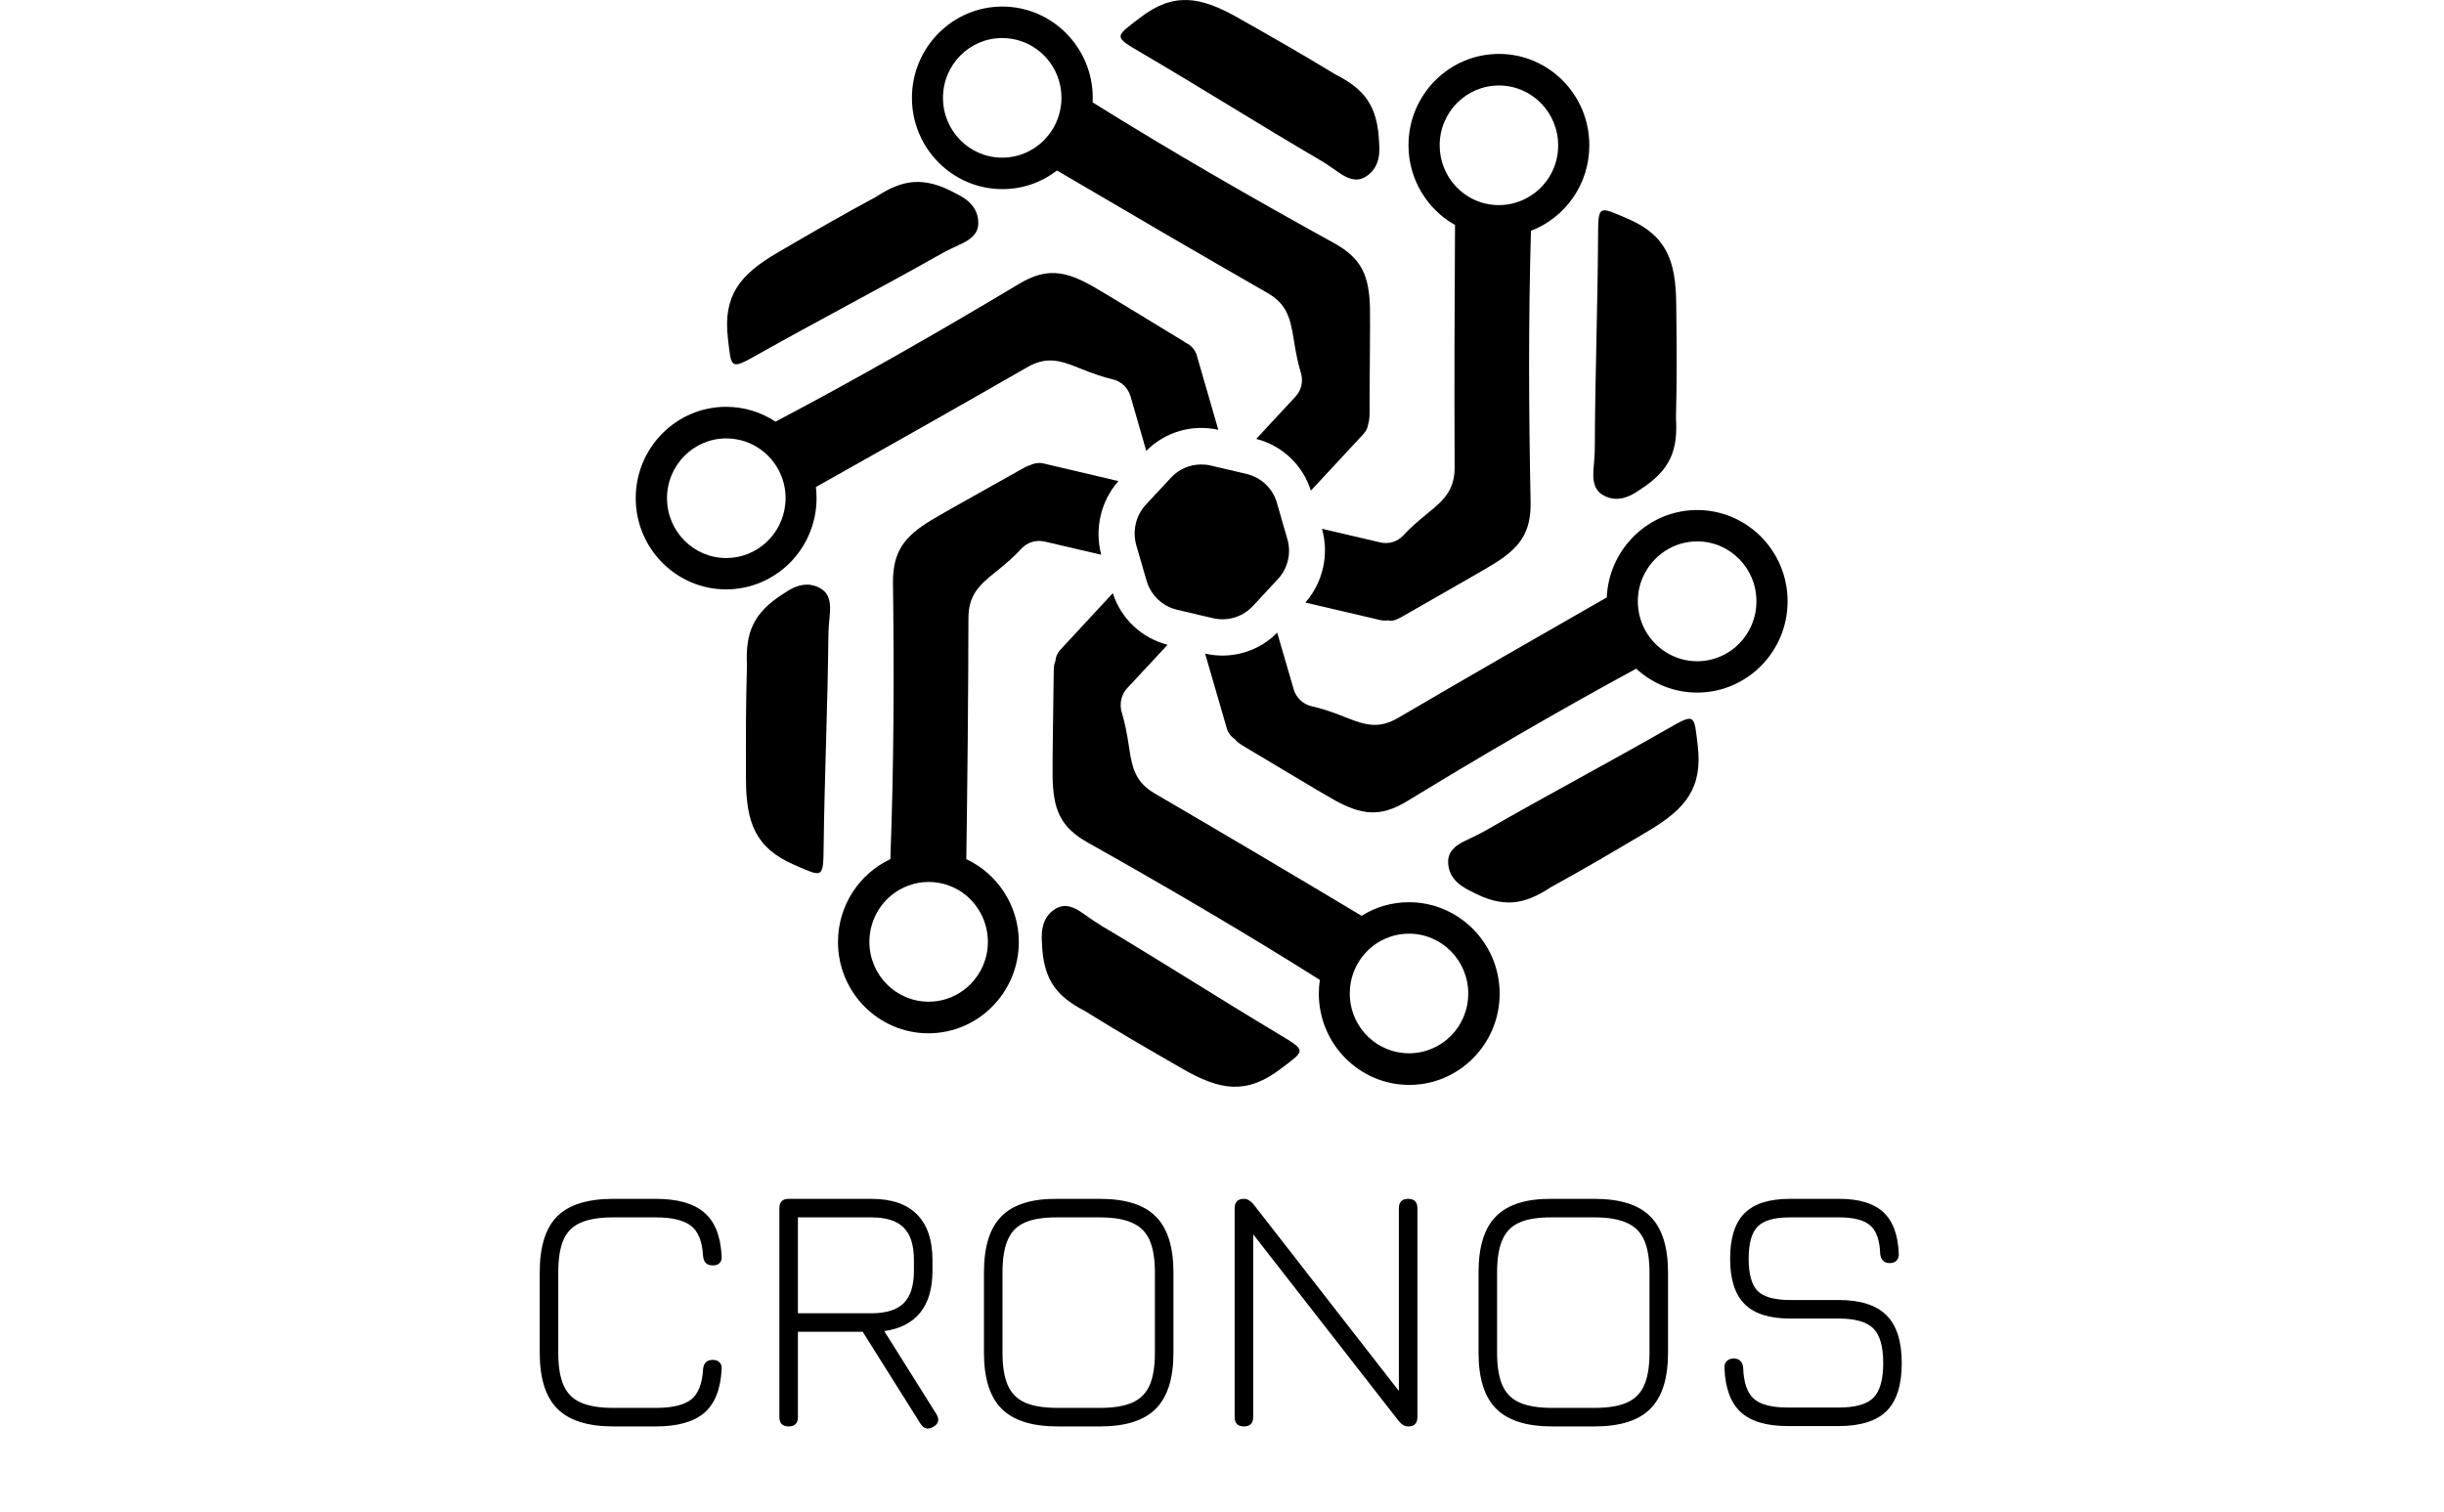
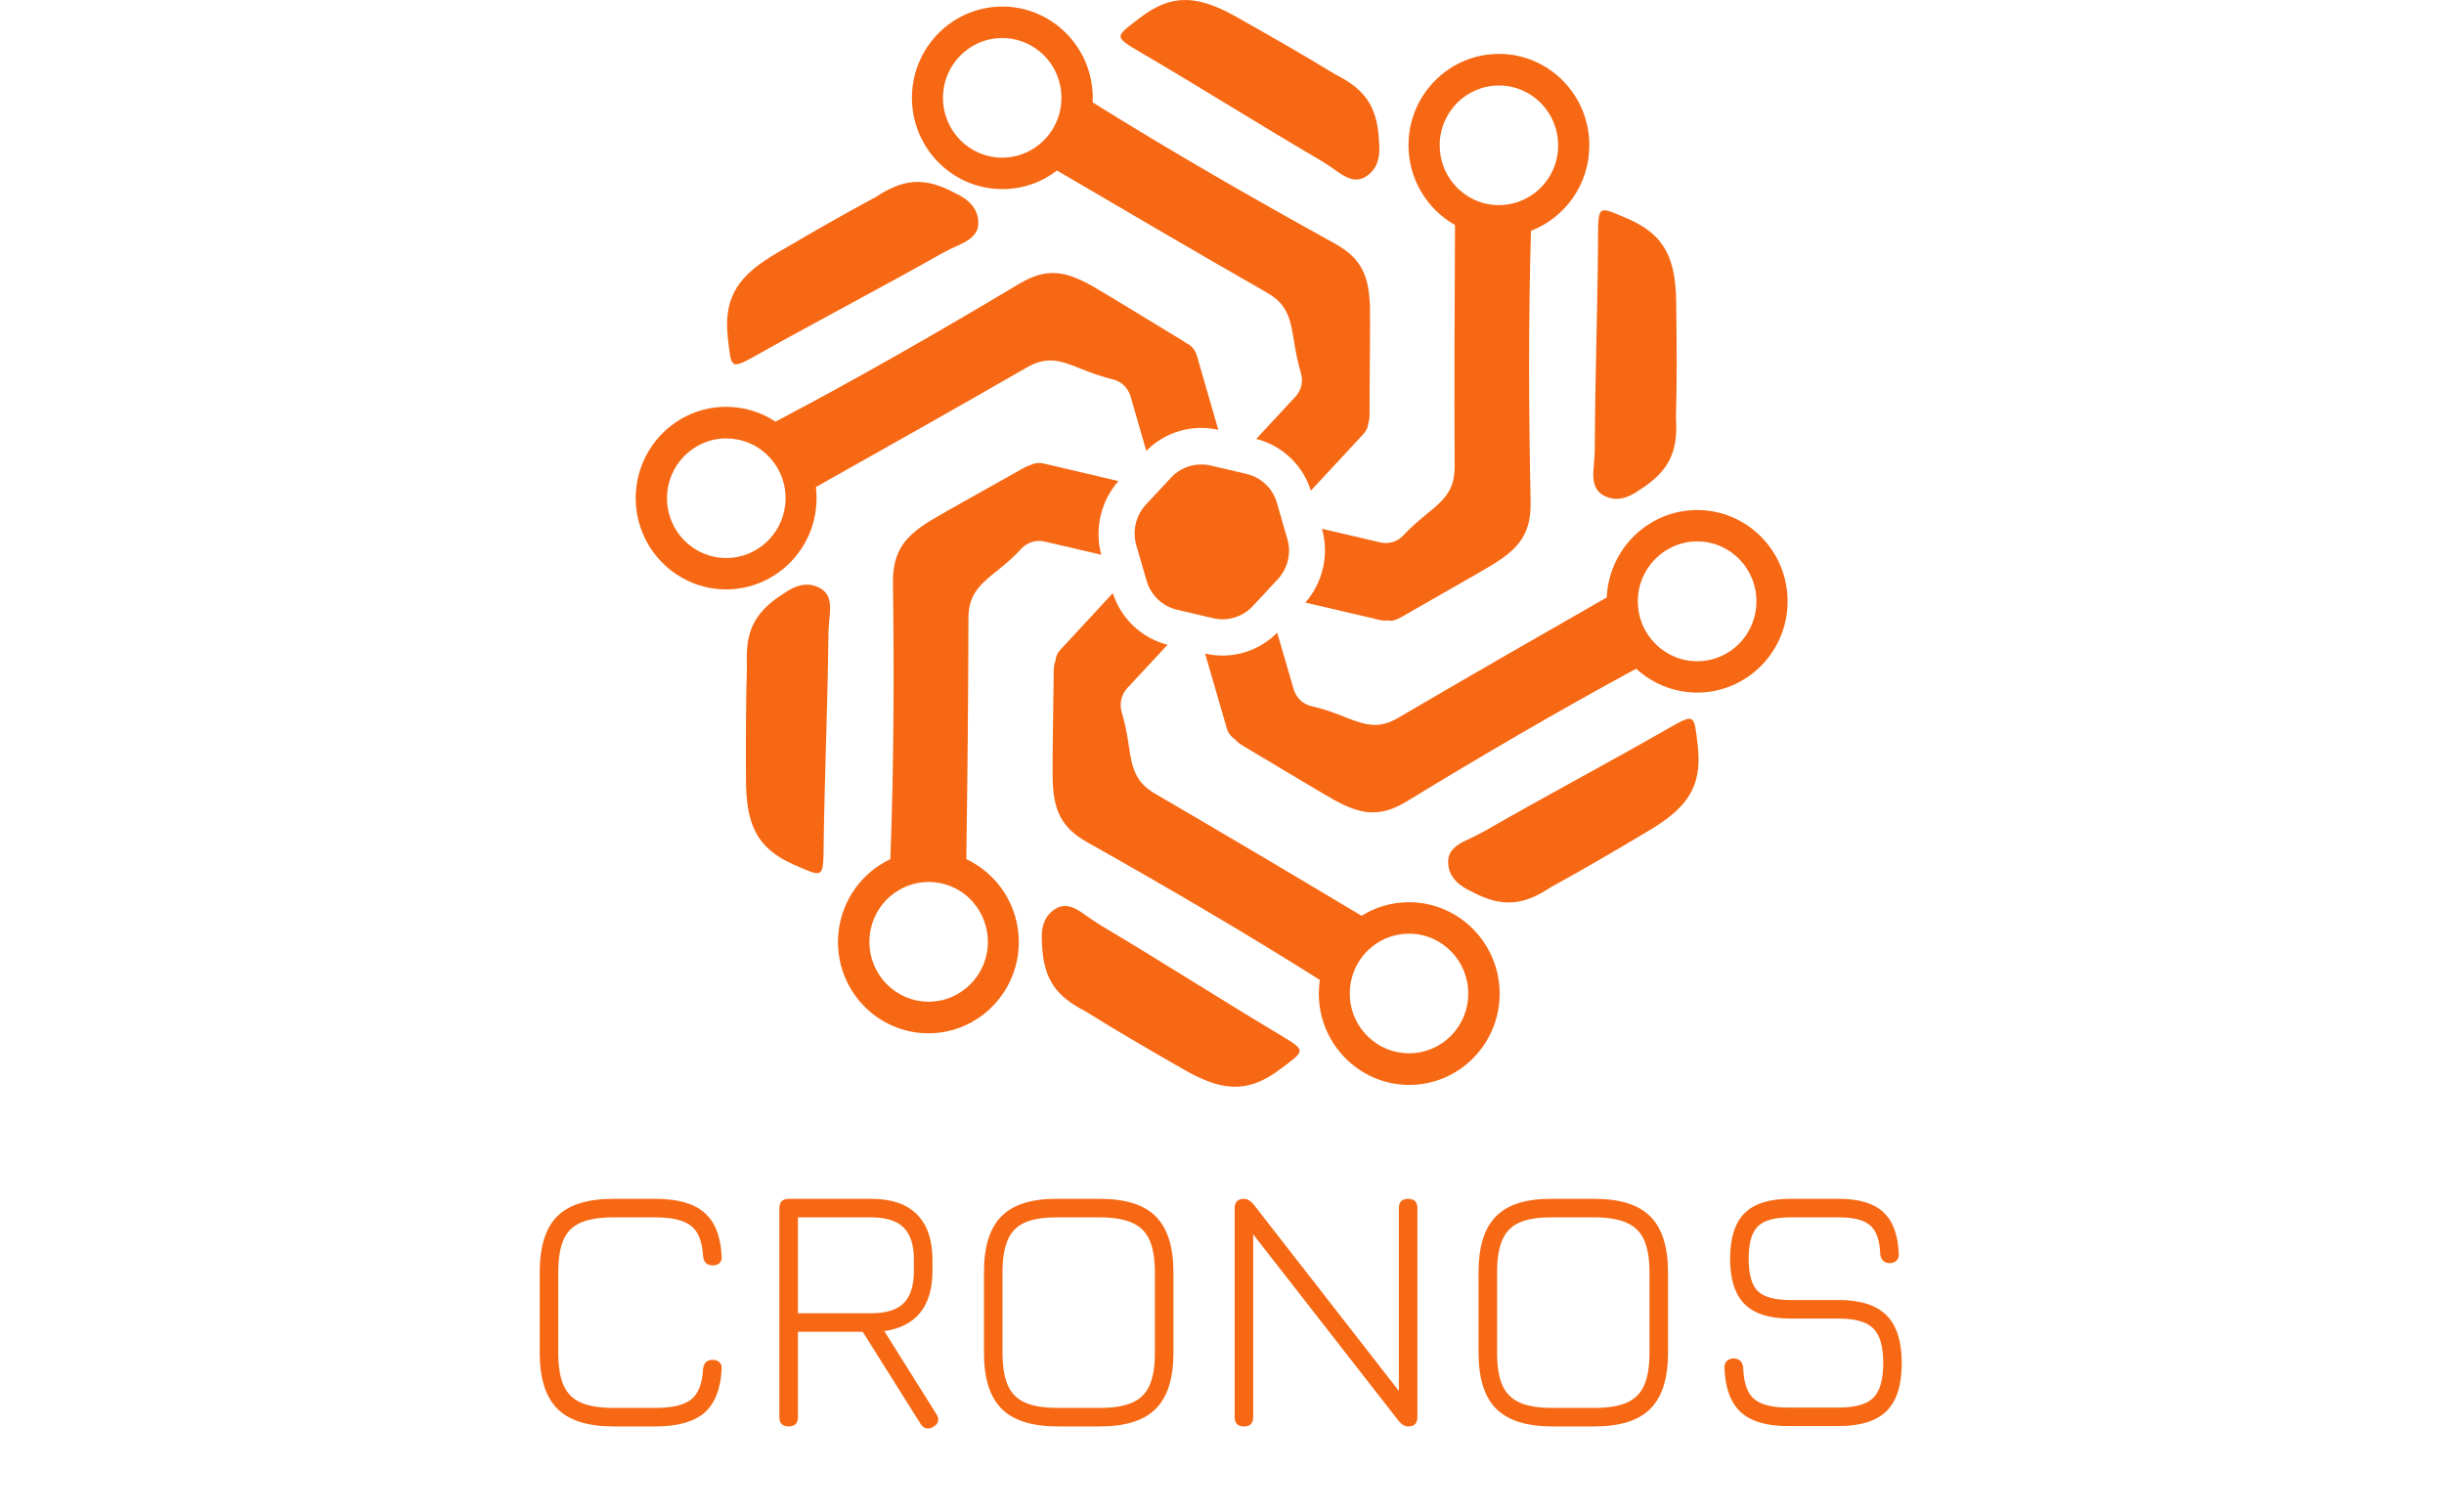
<svg xmlns="http://www.w3.org/2000/svg" width="173" height="107" viewBox="0 0 173 107" fill="none">
-   <path d="M43.417 100.993C41.609 100.993 40.288 100.576 39.455 99.743C38.621 98.91 38.205 97.589 38.205 95.781V90.093C38.205 88.268 38.617 86.943 39.442 86.118C40.276 85.293 41.592 84.881 43.392 84.881H46.417C47.951 84.881 49.092 85.201 49.842 85.843C50.592 86.477 51.005 87.497 51.08 88.906C51.105 89.131 51.059 89.302 50.942 89.418C50.834 89.535 50.672 89.593 50.455 89.593C50.038 89.593 49.809 89.372 49.767 88.931C49.709 87.897 49.426 87.185 48.917 86.793C48.409 86.393 47.576 86.193 46.417 86.193H43.392C42.434 86.193 41.672 86.318 41.105 86.568C40.538 86.81 40.13 87.218 39.88 87.793C39.638 88.36 39.517 89.126 39.517 90.093V95.781C39.517 96.747 39.642 97.514 39.892 98.081C40.142 98.647 40.551 99.056 41.117 99.306C41.684 99.556 42.451 99.681 43.417 99.681H46.417C47.576 99.681 48.409 99.485 48.917 99.093C49.426 98.693 49.709 97.977 49.767 96.943C49.809 96.501 50.038 96.281 50.455 96.281C50.672 96.281 50.834 96.343 50.942 96.468C51.059 96.585 51.105 96.751 51.08 96.968C51.005 98.376 50.592 99.401 49.842 100.043C49.092 100.676 47.951 100.993 46.417 100.993H43.417ZM66.068 101.018C65.885 101.126 65.718 101.164 65.568 101.131C65.418 101.097 65.285 100.993 65.168 100.818L61.068 94.293H56.481V100.331C56.481 100.772 56.264 100.993 55.831 100.993C55.389 100.993 55.168 100.772 55.168 100.331V85.543C55.168 85.102 55.389 84.881 55.831 84.881H61.681C63.106 84.881 64.181 85.247 64.906 85.981C65.639 86.714 66.006 87.793 66.006 89.218V89.968C66.006 91.227 65.718 92.214 65.143 92.931C64.568 93.647 63.718 94.085 62.593 94.243L66.281 100.118C66.514 100.501 66.443 100.801 66.068 101.018ZM56.481 92.981H61.681C62.731 92.981 63.493 92.743 63.968 92.268C64.452 91.785 64.693 91.018 64.693 89.968V89.218C64.693 88.16 64.452 87.393 63.968 86.918C63.493 86.435 62.731 86.193 61.681 86.193H56.481V92.981ZM74.863 100.993C73.054 100.993 71.734 100.576 70.9 99.743C70.067 98.91 69.65 97.589 69.65 95.781V90.081C69.65 88.256 70.067 86.931 70.9 86.106C71.734 85.272 73.046 84.864 74.838 84.881H77.863C79.671 84.881 80.988 85.297 81.813 86.131C82.646 86.964 83.063 88.285 83.063 90.093V95.781C83.063 97.589 82.646 98.91 81.813 99.743C80.988 100.576 79.671 100.993 77.863 100.993H74.863ZM74.863 99.681H77.863C78.821 99.681 79.584 99.556 80.15 99.306C80.717 99.056 81.125 98.647 81.375 98.081C81.625 97.514 81.75 96.747 81.75 95.781V90.093C81.75 89.135 81.625 88.372 81.375 87.806C81.125 87.239 80.717 86.831 80.15 86.581C79.584 86.322 78.821 86.193 77.863 86.193H74.838C73.879 86.185 73.117 86.306 72.55 86.556C71.992 86.797 71.588 87.206 71.338 87.781C71.088 88.347 70.963 89.114 70.963 90.081V95.781C70.963 96.747 71.088 97.514 71.338 98.081C71.588 98.647 71.996 99.056 72.563 99.306C73.129 99.556 73.896 99.681 74.863 99.681ZM88.057 100.993C87.616 100.993 87.395 100.772 87.395 100.331V85.543C87.395 85.102 87.616 84.881 88.057 84.881C88.291 84.881 88.516 85.01 88.732 85.268L99.32 98.868H99.02V85.543C99.02 85.102 99.241 84.881 99.682 84.881C100.116 84.881 100.332 85.102 100.332 85.543V100.331C100.332 100.772 100.116 100.993 99.682 100.993C99.441 100.993 99.216 100.864 99.007 100.606L88.407 87.006H88.707V100.331C88.707 100.772 88.491 100.993 88.057 100.993ZM109.872 100.993C108.064 100.993 106.743 100.576 105.91 99.743C105.077 98.91 104.66 97.589 104.66 95.781V90.081C104.66 88.256 105.077 86.931 105.91 86.106C106.743 85.272 108.056 84.864 109.847 84.881H112.872C114.681 84.881 115.997 85.297 116.822 86.131C117.656 86.964 118.072 88.285 118.072 90.093V95.781C118.072 97.589 117.656 98.91 116.822 99.743C115.997 100.576 114.681 100.993 112.872 100.993H109.872ZM109.872 99.681H112.872C113.831 99.681 114.593 99.556 115.16 99.306C115.727 99.056 116.135 98.647 116.385 98.081C116.635 97.514 116.76 96.747 116.76 95.781V90.093C116.76 89.135 116.635 88.372 116.385 87.806C116.135 87.239 115.727 86.831 115.16 86.581C114.593 86.322 113.831 86.193 112.872 86.193H109.847C108.889 86.185 108.127 86.306 107.56 86.556C107.002 86.797 106.597 87.206 106.347 87.781C106.097 88.347 105.972 89.114 105.972 90.081V95.781C105.972 96.747 106.097 97.514 106.347 98.081C106.597 98.647 107.006 99.056 107.572 99.306C108.139 99.556 108.906 99.681 109.872 99.681ZM126.542 100.968C125.05 100.968 123.942 100.639 123.217 99.981C122.5 99.314 122.117 98.268 122.067 96.843C122.059 96.643 122.113 96.485 122.23 96.368C122.355 96.243 122.517 96.181 122.717 96.181C122.917 96.181 123.075 96.239 123.192 96.356C123.309 96.472 123.375 96.631 123.392 96.831C123.425 97.881 123.675 98.614 124.142 99.031C124.609 99.447 125.409 99.656 126.542 99.656H130.142C131.325 99.656 132.146 99.427 132.605 98.968C133.071 98.501 133.305 97.685 133.305 96.518C133.305 95.335 133.071 94.514 132.605 94.056C132.146 93.589 131.325 93.356 130.142 93.356H126.717C125.25 93.356 124.175 93.014 123.492 92.331C122.809 91.647 122.467 90.576 122.467 89.118C122.467 87.66 122.805 86.589 123.48 85.906C124.163 85.222 125.234 84.881 126.692 84.881H130.192C131.592 84.881 132.63 85.193 133.305 85.818C133.988 86.443 134.355 87.427 134.405 88.768C134.421 88.968 134.367 89.131 134.242 89.256C134.125 89.372 133.963 89.431 133.755 89.431C133.563 89.431 133.409 89.372 133.292 89.256C133.175 89.139 133.109 88.981 133.092 88.781C133.059 87.822 132.825 87.151 132.392 86.768C131.959 86.385 131.225 86.193 130.192 86.193H126.692C125.6 86.193 124.842 86.41 124.417 86.843C123.992 87.268 123.78 88.026 123.78 89.118C123.78 90.21 123.992 90.972 124.417 91.406C124.85 91.831 125.617 92.043 126.717 92.043H130.142C131.692 92.043 132.825 92.406 133.542 93.131C134.259 93.847 134.617 94.977 134.617 96.518C134.617 98.06 134.259 99.189 133.542 99.906C132.825 100.614 131.692 100.968 130.142 100.968H126.542Z" fill="black" />
-   <path d="M97.618 10.056C97.724 11.135 97.494 12.044 96.612 12.543C95.958 12.918 95.314 12.605 94.714 12.178C94.282 11.875 93.849 11.572 93.39 11.304C89.197 8.853 84.987 6.196 80.803 3.745C78.79 2.569 78.914 2.622 80.671 1.276C83.071 -0.578 84.952 -0.257 87.617 1.249C90.23 2.729 92.181 3.843 94.529 5.27C96.488 6.268 97.512 7.4 97.618 10.056L97.618 10.056Z" fill="black" />
-   <path d="M116.076 34.676C115.202 35.309 114.301 35.558 113.437 35.032C112.792 34.64 112.739 33.918 112.801 33.187C112.846 32.652 112.89 32.126 112.89 31.591C112.907 26.698 113.093 21.688 113.119 16.812C113.128 14.468 113.146 14.601 115.176 15.466C117.965 16.651 118.627 18.452 118.653 21.536C118.688 24.558 118.706 26.822 118.635 29.585C118.768 31.805 118.309 33.258 116.076 34.676L116.076 34.676Z" fill="black" />
-   <path d="M104.123 63.103C103.152 62.649 102.49 61.989 102.508 60.973C102.526 60.215 103.117 59.805 103.77 59.503C104.247 59.28 104.723 59.048 105.183 58.789C109.393 56.365 113.789 54.038 117.991 51.631C120.012 50.472 119.907 50.553 120.171 52.754C120.542 55.785 119.324 57.256 116.694 58.825C114.116 60.358 112.174 61.499 109.774 62.819C107.928 64.031 106.444 64.351 104.123 63.103H104.123Z" fill="black" />
-   <path d="M73.758 66.785C73.661 65.706 73.899 64.797 74.782 64.307C75.444 63.942 76.079 64.254 76.68 64.682C77.112 64.994 77.545 65.288 77.995 65.564C82.17 68.042 86.363 70.734 90.52 73.221C92.524 74.416 92.401 74.362 90.635 75.69C88.216 77.526 86.345 77.197 83.688 75.664C81.084 74.166 79.142 73.043 76.812 71.59C74.861 70.582 73.846 69.441 73.758 66.785L73.758 66.785Z" fill="black" />
-   <path d="M55.478 42.022C56.352 41.398 57.253 41.157 58.117 41.683C58.762 42.075 58.805 42.797 58.735 43.529C58.682 44.063 58.638 44.589 58.638 45.124C58.585 50.017 58.365 55.027 58.302 59.903C58.276 62.247 58.258 62.114 56.237 61.24C53.456 60.037 52.812 58.227 52.803 55.143C52.794 52.121 52.794 49.857 52.874 47.094C52.768 44.883 53.245 43.421 55.478 42.022L55.478 42.022Z" fill="black" />
-   <path d="M67.65 13.694C68.621 14.148 69.274 14.816 69.248 15.842C69.23 16.6 68.63 17.001 67.968 17.303C67.491 17.526 67.015 17.749 66.555 18.008C62.327 20.397 57.914 22.697 53.694 25.068C51.664 26.209 51.779 26.128 51.522 23.927C51.178 20.896 52.405 19.425 55.044 17.883C57.64 16.368 59.582 15.245 62 13.943C63.846 12.74 65.337 12.428 67.65 13.694H67.65Z" fill="black" />
-   <path d="M106.101 3.817C102.571 3.817 99.701 6.714 99.701 10.28C99.701 12.704 101.034 14.826 102.994 15.931C102.958 21.636 102.941 27.332 102.967 33.036C102.976 34.596 102.34 35.31 101.096 36.308C100.372 36.896 99.789 37.413 99.331 37.912C98.916 38.358 98.289 38.545 97.698 38.402L93.576 37.439C94.097 39.258 93.646 41.245 92.401 42.663L97.698 43.902C97.892 43.947 98.077 43.947 98.263 43.92C98.51 44.018 98.855 43.885 99.278 43.644C100.576 42.886 104.831 40.489 105.678 39.962C107.559 38.803 108.397 37.743 108.344 35.479C108.212 29.105 108.185 22.714 108.37 16.341C110.789 15.414 112.501 13.052 112.501 10.297C112.51 6.713 109.633 3.816 106.101 3.816L106.101 3.817ZM108.387 13.836C107.734 14.264 106.948 14.522 106.101 14.522C104.874 14.522 103.78 13.996 103.011 13.149C102.323 12.392 101.908 11.384 101.908 10.288C101.908 7.944 103.788 6.053 106.101 6.053C108.423 6.053 110.294 7.952 110.294 10.288C110.303 11.768 109.544 13.078 108.387 13.836V13.836Z" fill="black" />
-   <path d="M90.46 40.997L89.745 41.764L89.578 41.951L88.686 42.905C87.971 43.68 86.894 44.01 85.879 43.77L84.837 43.529L84.66 43.484L83.319 43.172C82.286 42.931 81.465 42.147 81.165 41.122L80.882 40.159L80.829 39.964L80.432 38.6C80.15 37.593 80.397 36.505 81.103 35.739L81.818 34.972L81.986 34.793L82.886 33.822C83.442 33.215 84.228 32.886 85.031 32.886C85.251 32.886 85.473 32.904 85.684 32.957L86.717 33.198L86.911 33.243L88.235 33.555C89.267 33.795 90.097 34.58 90.388 35.605L90.671 36.585L90.724 36.781L91.121 38.145C91.422 39.143 91.166 40.239 90.46 40.997L90.46 40.997Z" fill="black" />
-   <path d="M120.136 36.111C116.703 36.111 113.887 38.857 113.736 42.298C108.811 45.114 103.894 47.94 98.995 50.81C97.662 51.595 96.736 51.39 95.261 50.792C94.335 50.418 93.558 50.159 92.869 50.008C92.243 49.874 91.748 49.41 91.572 48.795L90.407 44.793C89.374 45.845 87.971 46.416 86.532 46.416C86.126 46.416 85.702 46.371 85.304 46.273L86.84 51.568C86.937 51.898 87.149 52.166 87.414 52.335C87.538 52.513 87.767 52.674 88.067 52.852C89.365 53.618 93.54 56.141 94.414 56.622C96.348 57.692 97.671 57.897 99.596 56.729C104.927 53.475 110.33 50.32 115.82 47.343C116.958 48.395 118.477 49.036 120.136 49.036C123.667 49.036 126.536 46.14 126.536 42.574C126.536 39.008 123.668 36.111 120.136 36.111L120.136 36.111ZM120.136 46.817C119.324 46.817 118.565 46.585 117.921 46.175C116.73 45.426 115.935 44.098 115.935 42.574C115.935 41.95 116.067 41.353 116.314 40.818C116.976 39.356 118.441 38.331 120.136 38.331C122.457 38.331 124.329 40.23 124.329 42.565C124.338 44.919 122.458 46.817 120.136 46.817L120.136 46.817Z" fill="black" />
-   <path d="M99.737 63.879C98.509 63.879 97.362 64.226 96.382 64.841C91.527 61.935 86.655 59.047 81.765 56.195C80.432 55.419 80.15 54.501 79.92 52.905C79.779 51.925 79.611 51.123 79.408 50.454C79.223 49.848 79.364 49.188 79.788 48.725L82.648 45.65C80.82 45.187 79.346 43.804 78.772 41.995L75.065 45.998C74.853 46.22 74.729 46.497 74.712 46.782V46.791C74.615 46.987 74.588 47.272 74.588 47.62C74.58 49.135 74.483 54.056 74.509 55.063C74.562 57.292 75.038 58.558 76.998 59.654C82.542 62.774 88.041 65.983 93.425 69.379C93.38 69.7 93.354 70.021 93.354 70.351C93.354 73.916 96.232 76.814 99.754 76.814C103.284 76.814 106.154 73.917 106.154 70.351C106.153 66.784 103.267 63.879 99.736 63.879L99.737 63.879ZM99.737 74.575C97.521 74.575 95.702 72.836 95.553 70.635C95.544 70.537 95.544 70.439 95.544 70.341C95.544 68.353 96.894 66.686 98.722 66.231C99.048 66.151 99.384 66.106 99.737 66.106C102.058 66.106 103.93 68.005 103.93 70.341C103.938 72.685 102.058 74.575 99.737 74.575L99.737 74.575Z" fill="black" />
-   <path d="M79.169 34.062L73.864 32.814C73.538 32.742 73.211 32.787 72.938 32.929C72.77 32.974 72.567 33.072 72.346 33.197C71.039 33.946 66.767 36.308 65.911 36.834C64.03 37.983 63.183 39.035 63.21 41.299C63.298 47.806 63.271 54.322 63.024 60.83C60.835 61.856 59.317 64.102 59.317 66.696C59.317 70.261 62.185 73.159 65.717 73.159C69.247 73.159 72.117 70.262 72.117 66.696C72.117 64.102 70.59 61.856 68.401 60.83C68.48 55.143 68.542 49.456 68.551 43.77C68.56 42.21 69.204 41.506 70.449 40.516C71.217 39.91 71.835 39.366 72.303 38.84C72.718 38.395 73.345 38.207 73.936 38.341L77.952 39.277C77.466 37.459 77.916 35.472 79.169 34.063L79.169 34.062ZM69.927 66.686C69.927 69.031 68.047 70.921 65.734 70.921C63.413 70.921 61.541 69.022 61.541 66.686C61.541 65.367 62.141 64.182 63.076 63.406C63.8 62.809 64.727 62.444 65.733 62.444C66.739 62.444 67.667 62.8 68.39 63.397C69.326 64.182 69.927 65.368 69.927 66.686L69.927 66.686Z" fill="black" />
-   <path d="M84.713 25.157C84.598 24.756 84.307 24.444 83.962 24.284H83.954C83.856 24.212 83.751 24.141 83.627 24.07C82.339 23.294 78.181 20.736 77.307 20.246C75.374 19.167 74.058 18.945 72.126 20.104C66.468 23.491 60.73 26.78 54.895 29.856C53.889 29.187 52.689 28.804 51.4 28.804C47.869 28.804 45 31.701 45 35.267C45 38.832 47.869 41.729 51.4 41.729C54.931 41.729 57.8 38.833 57.8 35.267C57.8 34.999 57.782 34.74 57.756 34.482C62.743 31.683 67.713 28.875 72.674 26.022C74.015 25.247 74.942 25.461 76.407 26.067C77.325 26.442 78.093 26.7 78.773 26.861C79.382 27.003 79.85 27.467 80.027 28.064L81.139 31.923C82.472 30.577 84.396 30.015 86.24 30.434L84.713 25.157ZM51.408 39.509C49.087 39.509 47.215 37.61 47.215 35.274C47.215 32.939 49.095 31.04 51.408 31.04C51.876 31.04 52.335 31.12 52.758 31.262C54.418 31.833 55.61 33.411 55.61 35.274C55.61 35.425 55.601 35.568 55.583 35.719C55.363 37.85 53.571 39.509 51.408 39.509L51.408 39.509Z" fill="black" />
-   <path d="M96.975 21.795C96.913 19.567 96.419 18.31 94.45 17.223C88.677 14.04 82.94 10.742 77.343 7.248C77.352 7.141 77.352 7.034 77.352 6.927C77.352 3.362 74.474 0.464 70.952 0.464C67.421 0.464 64.552 3.361 64.552 6.927C64.552 10.492 67.42 13.39 70.952 13.39C72.408 13.39 73.75 12.9 74.818 12.071C79.761 14.977 84.713 17.874 89.691 20.726C91.033 21.492 91.324 22.411 91.572 23.997C91.722 24.96 91.881 25.736 92.083 26.404C92.269 27.002 92.118 27.643 91.686 28.098L88.924 31.075C90.751 31.538 92.225 32.929 92.79 34.738L96.506 30.736C96.709 30.513 96.823 30.263 96.858 29.987V29.979C96.92 29.783 96.946 29.533 96.946 29.239C96.938 27.723 97.001 22.803 96.974 21.795L96.975 21.795ZM72.647 10.796C72.126 11.028 71.552 11.162 70.943 11.162C68.622 11.162 66.75 9.263 66.75 6.927C66.75 4.583 68.63 2.693 70.943 2.693C72.982 2.693 74.685 4.163 75.057 6.107C75.11 6.374 75.136 6.65 75.136 6.927C75.135 8.648 74.112 10.136 72.647 10.796L72.647 10.796Z" fill="black" />
+   <path d="M43.417 100.993C41.609 100.993 40.288 100.576 39.455 99.743C38.621 98.91 38.205 97.589 38.205 95.781V90.093C38.205 88.268 38.617 86.943 39.442 86.118C40.276 85.293 41.592 84.881 43.392 84.881H46.417C47.951 84.881 49.092 85.201 49.842 85.843C50.592 86.477 51.005 87.497 51.08 88.906C51.105 89.131 51.059 89.302 50.942 89.418C50.834 89.535 50.672 89.593 50.455 89.593C50.038 89.593 49.809 89.372 49.767 88.931C49.709 87.897 49.426 87.185 48.917 86.793C48.409 86.393 47.576 86.193 46.417 86.193H43.392C42.434 86.193 41.672 86.318 41.105 86.568C40.538 86.81 40.13 87.218 39.88 87.793C39.638 88.36 39.517 89.126 39.517 90.093V95.781C39.517 96.747 39.642 97.514 39.892 98.081C40.142 98.647 40.551 99.056 41.117 99.306C41.684 99.556 42.451 99.681 43.417 99.681H46.417C47.576 99.681 48.409 99.485 48.917 99.093C49.426 98.693 49.709 97.977 49.767 96.943C49.809 96.501 50.038 96.281 50.455 96.281C50.672 96.281 50.834 96.343 50.942 96.468C51.059 96.585 51.105 96.751 51.08 96.968C51.005 98.376 50.592 99.401 49.842 100.043C49.092 100.676 47.951 100.993 46.417 100.993H43.417ZM66.068 101.018C65.885 101.126 65.718 101.164 65.568 101.131C65.418 101.097 65.285 100.993 65.168 100.818L61.068 94.293H56.481V100.331C56.481 100.772 56.264 100.993 55.831 100.993C55.389 100.993 55.168 100.772 55.168 100.331V85.543C55.168 85.102 55.389 84.881 55.831 84.881H61.681C63.106 84.881 64.181 85.247 64.906 85.981C65.639 86.714 66.006 87.793 66.006 89.218V89.968C66.006 91.227 65.718 92.214 65.143 92.931C64.568 93.647 63.718 94.085 62.593 94.243L66.281 100.118C66.514 100.501 66.443 100.801 66.068 101.018ZM56.481 92.981H61.681C62.731 92.981 63.493 92.743 63.968 92.268C64.452 91.785 64.693 91.018 64.693 89.968V89.218C64.693 88.16 64.452 87.393 63.968 86.918C63.493 86.435 62.731 86.193 61.681 86.193H56.481V92.981ZM74.863 100.993C73.054 100.993 71.734 100.576 70.9 99.743C70.067 98.91 69.65 97.589 69.65 95.781V90.081C69.65 88.256 70.067 86.931 70.9 86.106C71.734 85.272 73.046 84.864 74.838 84.881H77.863C79.671 84.881 80.988 85.297 81.813 86.131C82.646 86.964 83.063 88.285 83.063 90.093V95.781C83.063 97.589 82.646 98.91 81.813 99.743C80.988 100.576 79.671 100.993 77.863 100.993H74.863ZM74.863 99.681H77.863C78.821 99.681 79.584 99.556 80.15 99.306C80.717 99.056 81.125 98.647 81.375 98.081C81.625 97.514 81.75 96.747 81.75 95.781V90.093C81.75 89.135 81.625 88.372 81.375 87.806C81.125 87.239 80.717 86.831 80.15 86.581C79.584 86.322 78.821 86.193 77.863 86.193H74.838C73.879 86.185 73.117 86.306 72.55 86.556C71.992 86.797 71.588 87.206 71.338 87.781C71.088 88.347 70.963 89.114 70.963 90.081V95.781C70.963 96.747 71.088 97.514 71.338 98.081C71.588 98.647 71.996 99.056 72.563 99.306C73.129 99.556 73.896 99.681 74.863 99.681ZM88.057 100.993C87.616 100.993 87.395 100.772 87.395 100.331V85.543C87.395 85.102 87.616 84.881 88.057 84.881C88.291 84.881 88.516 85.01 88.732 85.268L99.32 98.868H99.02V85.543C99.02 85.102 99.241 84.881 99.682 84.881C100.116 84.881 100.332 85.102 100.332 85.543V100.331C100.332 100.772 100.116 100.993 99.682 100.993C99.441 100.993 99.216 100.864 99.007 100.606L88.407 87.006H88.707V100.331C88.707 100.772 88.491 100.993 88.057 100.993ZM109.872 100.993C108.064 100.993 106.743 100.576 105.91 99.743C105.077 98.91 104.66 97.589 104.66 95.781V90.081C104.66 88.256 105.077 86.931 105.91 86.106C106.743 85.272 108.056 84.864 109.847 84.881H112.872C114.681 84.881 115.997 85.297 116.822 86.131C117.656 86.964 118.072 88.285 118.072 90.093V95.781C118.072 97.589 117.656 98.91 116.822 99.743C115.997 100.576 114.681 100.993 112.872 100.993H109.872ZM109.872 99.681H112.872C113.831 99.681 114.593 99.556 115.16 99.306C115.727 99.056 116.135 98.647 116.385 98.081C116.635 97.514 116.76 96.747 116.76 95.781V90.093C116.76 89.135 116.635 88.372 116.385 87.806C116.135 87.239 115.727 86.831 115.16 86.581C114.593 86.322 113.831 86.193 112.872 86.193H109.847C108.889 86.185 108.127 86.306 107.56 86.556C107.002 86.797 106.597 87.206 106.347 87.781C106.097 88.347 105.972 89.114 105.972 90.081V95.781C105.972 96.747 106.097 97.514 106.347 98.081C106.597 98.647 107.006 99.056 107.572 99.306C108.139 99.556 108.906 99.681 109.872 99.681ZM126.542 100.968C125.05 100.968 123.942 100.639 123.217 99.981C122.5 99.314 122.117 98.268 122.067 96.843C122.059 96.643 122.113 96.485 122.23 96.368C122.355 96.243 122.517 96.181 122.717 96.181C122.917 96.181 123.075 96.239 123.192 96.356C123.309 96.472 123.375 96.631 123.392 96.831C123.425 97.881 123.675 98.614 124.142 99.031C124.609 99.447 125.409 99.656 126.542 99.656H130.142C131.325 99.656 132.146 99.427 132.605 98.968C133.071 98.501 133.305 97.685 133.305 96.518C133.305 95.335 133.071 94.514 132.605 94.056C132.146 93.589 131.325 93.356 130.142 93.356H126.717C125.25 93.356 124.175 93.014 123.492 92.331C122.809 91.647 122.467 90.576 122.467 89.118C122.467 87.66 122.805 86.589 123.48 85.906C124.163 85.222 125.234 84.881 126.692 84.881H130.192C131.592 84.881 132.63 85.193 133.305 85.818C133.988 86.443 134.355 87.427 134.405 88.768C134.421 88.968 134.367 89.131 134.242 89.256C134.125 89.372 133.963 89.431 133.755 89.431C133.563 89.431 133.409 89.372 133.292 89.256C133.175 89.139 133.109 88.981 133.092 88.781C133.059 87.822 132.825 87.151 132.392 86.768C131.959 86.385 131.225 86.193 130.192 86.193H126.692C125.6 86.193 124.842 86.41 124.417 86.843C123.992 87.268 123.78 88.026 123.78 89.118C123.78 90.21 123.992 90.972 124.417 91.406C124.85 91.831 125.617 92.043 126.717 92.043H130.142C131.692 92.043 132.825 92.406 133.542 93.131C134.259 93.847 134.617 94.977 134.617 96.518C134.617 98.06 134.259 99.189 133.542 99.906C132.825 100.614 131.692 100.968 130.142 100.968H126.542Z" fill="#F66813" />
+   <path d="M97.618 10.056C97.724 11.135 97.494 12.044 96.612 12.543C95.958 12.918 95.314 12.605 94.714 12.178C94.282 11.875 93.849 11.572 93.39 11.304C89.197 8.853 84.987 6.196 80.803 3.745C78.79 2.569 78.914 2.622 80.671 1.276C83.071 -0.578 84.952 -0.257 87.617 1.249C90.23 2.729 92.181 3.843 94.529 5.27C96.488 6.268 97.512 7.4 97.618 10.056L97.618 10.056Z" fill="#F66813" />
+   <path d="M116.076 34.676C115.202 35.309 114.301 35.558 113.437 35.032C112.792 34.64 112.739 33.918 112.801 33.187C112.846 32.652 112.89 32.126 112.89 31.591C112.907 26.698 113.093 21.688 113.119 16.812C113.128 14.468 113.146 14.601 115.176 15.466C117.965 16.651 118.627 18.452 118.653 21.536C118.688 24.558 118.706 26.822 118.635 29.585C118.768 31.805 118.309 33.258 116.076 34.676L116.076 34.676Z" fill="#F66813" />
+   <path d="M104.123 63.103C103.152 62.649 102.49 61.989 102.508 60.973C102.526 60.215 103.117 59.805 103.77 59.503C104.247 59.28 104.723 59.048 105.183 58.789C109.393 56.365 113.789 54.038 117.991 51.631C120.013 50.472 119.907 50.553 120.171 52.754C120.542 55.785 119.324 57.256 116.694 58.825C114.116 60.358 112.174 61.499 109.774 62.819C107.928 64.031 106.445 64.351 104.123 63.103H104.123Z" fill="#F66813" />
+   <path d="M73.758 66.785C73.661 65.706 73.899 64.797 74.782 64.307C75.444 63.942 76.079 64.254 76.68 64.682C77.112 64.994 77.545 65.288 77.995 65.564C82.17 68.042 86.363 70.734 90.521 73.221C92.524 74.416 92.401 74.362 90.635 75.69C88.216 77.526 86.345 77.197 83.689 75.664C81.085 74.166 79.143 73.043 76.812 71.59C74.861 70.582 73.846 69.441 73.758 66.785L73.758 66.785Z" fill="#F66813" />
+   <path d="M55.478 42.022C56.352 41.398 57.252 41.157 58.117 41.683C58.762 42.075 58.805 42.797 58.735 43.529C58.682 44.063 58.638 44.589 58.638 45.124C58.585 50.017 58.364 55.027 58.302 59.903C58.276 62.247 58.258 62.114 56.237 61.24C53.456 60.037 52.812 58.227 52.803 55.143C52.794 52.121 52.794 49.857 52.873 47.094C52.768 44.883 53.245 43.421 55.478 42.022L55.478 42.022Z" fill="#F66813" />
+   <path d="M67.65 13.694C68.621 14.148 69.274 14.816 69.248 15.842C69.23 16.6 68.63 17.001 67.968 17.303C67.491 17.526 67.014 17.749 66.555 18.008C62.327 20.397 57.913 22.697 53.694 25.068C51.664 26.209 51.778 26.128 51.522 23.927C51.178 20.896 52.405 19.425 55.044 17.883C57.639 16.368 59.581 15.245 62 13.943C63.845 12.74 65.337 12.428 67.65 13.694H67.65Z" fill="#F66813" />
+   <path d="M106.101 3.817C102.571 3.817 99.701 6.714 99.701 10.28C99.701 12.704 101.034 14.826 102.994 15.931C102.959 21.636 102.941 27.332 102.967 33.036C102.976 34.596 102.34 35.31 101.096 36.308C100.372 36.896 99.79 37.413 99.331 37.912C98.916 38.358 98.289 38.545 97.698 38.402L93.576 37.439C94.097 39.258 93.647 41.245 92.401 42.663L97.698 43.902C97.892 43.947 98.077 43.947 98.263 43.92C98.51 44.018 98.855 43.885 99.279 43.644C100.576 42.886 104.831 40.489 105.679 39.962C107.559 38.803 108.397 37.743 108.344 35.479C108.212 29.105 108.185 22.714 108.37 16.341C110.789 15.414 112.501 13.052 112.501 10.297C112.51 6.713 109.633 3.816 106.101 3.816L106.101 3.817ZM108.388 13.836C107.734 14.264 106.949 14.522 106.101 14.522C104.874 14.522 103.78 13.996 103.012 13.149C102.323 12.392 101.908 11.384 101.908 10.288C101.908 7.944 103.789 6.053 106.101 6.053C108.423 6.053 110.294 7.952 110.294 10.288C110.303 11.768 109.544 13.078 108.388 13.836V13.836Z" fill="#F66813" />
+   <path d="M90.46 40.997L89.745 41.764L89.578 41.951L88.686 42.905C87.971 43.68 86.894 44.01 85.879 43.77L84.837 43.529L84.66 43.484L83.319 43.172C82.286 42.931 81.465 42.147 81.165 41.122L80.882 40.159L80.829 39.964L80.432 38.6C80.15 37.593 80.397 36.505 81.103 35.739L81.818 34.972L81.986 34.793L82.886 33.822C83.442 33.215 84.228 32.886 85.031 32.886C85.251 32.886 85.473 32.904 85.684 32.957L86.717 33.198L86.911 33.243L88.235 33.555C89.267 33.795 90.097 34.58 90.388 35.605L90.671 36.585L90.724 36.781L91.121 38.145C91.422 39.143 91.166 40.239 90.46 40.997L90.46 40.997Z" fill="#F66813" />
+   <path d="M120.136 36.111C116.702 36.111 113.887 38.857 113.736 42.298C108.811 45.114 103.894 47.94 98.995 50.81C97.662 51.595 96.735 51.39 95.261 50.792C94.335 50.418 93.558 50.159 92.869 50.008C92.242 49.874 91.748 49.41 91.572 48.795L90.407 44.793C89.374 45.845 87.97 46.416 86.531 46.416C86.126 46.416 85.701 46.371 85.304 46.273L86.84 51.568C86.937 51.898 87.149 52.166 87.414 52.335C87.538 52.513 87.767 52.674 88.067 52.852C89.364 53.618 93.54 56.141 94.414 56.622C96.347 57.692 97.671 57.897 99.595 56.729C104.927 53.475 110.329 50.32 115.82 47.343C116.958 48.395 118.477 49.036 120.136 49.036C123.667 49.036 126.536 46.14 126.536 42.574C126.536 39.008 123.667 36.111 120.136 36.111L120.136 36.111ZM120.136 46.817C119.324 46.817 118.565 46.585 117.921 46.175C116.729 45.426 115.934 44.098 115.934 42.574C115.934 41.95 116.067 41.353 116.314 40.818C116.976 39.356 118.441 38.331 120.136 38.331C122.457 38.331 124.329 40.23 124.329 42.565C124.338 44.919 122.458 46.817 120.136 46.817L120.136 46.817Z" fill="#F66813" />
+   <path d="M99.736 63.879C98.509 63.879 97.362 64.226 96.382 64.841C91.527 61.935 86.655 59.047 81.765 56.195C80.431 55.419 80.15 54.501 79.92 52.905C79.779 51.925 79.611 51.123 79.408 50.454C79.223 49.848 79.364 49.188 79.787 48.725L82.648 45.65C80.82 45.187 79.346 43.804 78.772 41.995L75.065 45.998C74.853 46.22 74.729 46.497 74.712 46.782V46.791C74.615 46.987 74.588 47.272 74.588 47.62C74.58 49.135 74.482 54.056 74.509 55.063C74.562 57.292 75.038 58.558 76.998 59.654C82.542 62.774 88.041 65.983 93.424 69.379C93.38 69.7 93.354 70.021 93.354 70.351C93.354 73.916 96.232 76.814 99.754 76.814C103.284 76.814 106.154 73.917 106.154 70.351C106.153 66.784 103.266 63.879 99.736 63.879L99.736 63.879ZM99.736 74.575C97.521 74.575 95.702 72.836 95.552 70.635C95.544 70.537 95.544 70.439 95.544 70.341C95.544 68.353 96.894 66.686 98.722 66.231C99.048 66.151 99.383 66.106 99.737 66.106C102.058 66.106 103.93 68.005 103.93 70.341C103.938 72.685 102.058 74.575 99.736 74.575L99.736 74.575Z" fill="#F66813" />
+   <path d="M79.169 34.062L73.864 32.814C73.538 32.742 73.211 32.787 72.938 32.929C72.77 32.974 72.567 33.072 72.346 33.197C71.039 33.946 66.767 36.308 65.911 36.834C64.03 37.983 63.183 39.035 63.21 41.299C63.298 47.806 63.271 54.322 63.024 60.83C60.835 61.856 59.317 64.102 59.317 66.696C59.317 70.261 62.185 73.159 65.717 73.159C69.247 73.159 72.117 70.262 72.117 66.696C72.117 64.102 70.59 61.856 68.401 60.83C68.48 55.143 68.542 49.456 68.551 43.77C68.56 42.21 69.204 41.506 70.449 40.516C71.217 39.91 71.835 39.366 72.303 38.84C72.718 38.395 73.345 38.207 73.936 38.341L77.952 39.277C77.466 37.459 77.916 35.472 79.169 34.063L79.169 34.062ZM69.927 66.686C69.927 69.031 68.047 70.921 65.734 70.921C63.413 70.921 61.541 69.022 61.541 66.686C61.541 65.367 62.141 64.182 63.076 63.406C63.8 62.809 64.727 62.444 65.733 62.444C66.739 62.444 67.667 62.8 68.39 63.397C69.326 64.182 69.927 65.368 69.927 66.686L69.927 66.686Z" fill="#F66813" />
+   <path d="M84.713 25.157C84.598 24.756 84.307 24.444 83.962 24.284H83.954C83.856 24.212 83.751 24.141 83.627 24.07C82.339 23.294 78.181 20.736 77.307 20.246C75.374 19.167 74.058 18.945 72.126 20.104C66.468 23.491 60.73 26.78 54.895 29.856C53.889 29.187 52.689 28.804 51.4 28.804C47.869 28.804 45 31.701 45 35.267C45 38.832 47.869 41.729 51.4 41.729C54.931 41.729 57.8 38.833 57.8 35.267C57.8 34.999 57.782 34.74 57.756 34.482C62.743 31.683 67.713 28.875 72.674 26.022C74.015 25.247 74.942 25.461 76.407 26.067C77.325 26.442 78.093 26.7 78.773 26.861C79.382 27.003 79.85 27.467 80.027 28.064L81.139 31.923C82.472 30.577 84.396 30.015 86.24 30.434L84.713 25.157ZM51.408 39.509C49.087 39.509 47.215 37.61 47.215 35.274C47.215 32.939 49.095 31.04 51.408 31.04C51.876 31.04 52.335 31.12 52.758 31.262C54.418 31.833 55.61 33.411 55.61 35.274C55.61 35.425 55.601 35.568 55.583 35.719C55.363 37.85 53.571 39.509 51.408 39.509L51.408 39.509Z" fill="#F66813" />
+   <path d="M96.975 21.795C96.913 19.567 96.419 18.31 94.45 17.223C88.677 14.04 82.94 10.742 77.343 7.248C77.352 7.141 77.352 7.034 77.352 6.927C77.352 3.362 74.474 0.464 70.952 0.464C67.421 0.464 64.552 3.361 64.552 6.927C64.552 10.492 67.42 13.39 70.952 13.39C72.408 13.39 73.75 12.9 74.818 12.071C79.761 14.977 84.713 17.874 89.691 20.726C91.033 21.492 91.324 22.411 91.572 23.997C91.722 24.96 91.881 25.736 92.083 26.404C92.269 27.002 92.118 27.643 91.686 28.098L88.924 31.075C90.751 31.538 92.225 32.929 92.79 34.738L96.506 30.736C96.709 30.513 96.823 30.263 96.858 29.987V29.979C96.92 29.783 96.946 29.533 96.946 29.239C96.938 27.723 97.001 22.803 96.974 21.795L96.975 21.795ZM72.647 10.796C72.126 11.028 71.552 11.162 70.943 11.162C68.622 11.162 66.75 9.263 66.75 6.927C66.75 4.583 68.63 2.693 70.943 2.693C72.982 2.693 74.685 4.163 75.057 6.107C75.11 6.374 75.136 6.65 75.136 6.927C75.135 8.648 74.112 10.136 72.647 10.796L72.647 10.796Z" fill="#F66813" />
</svg>
